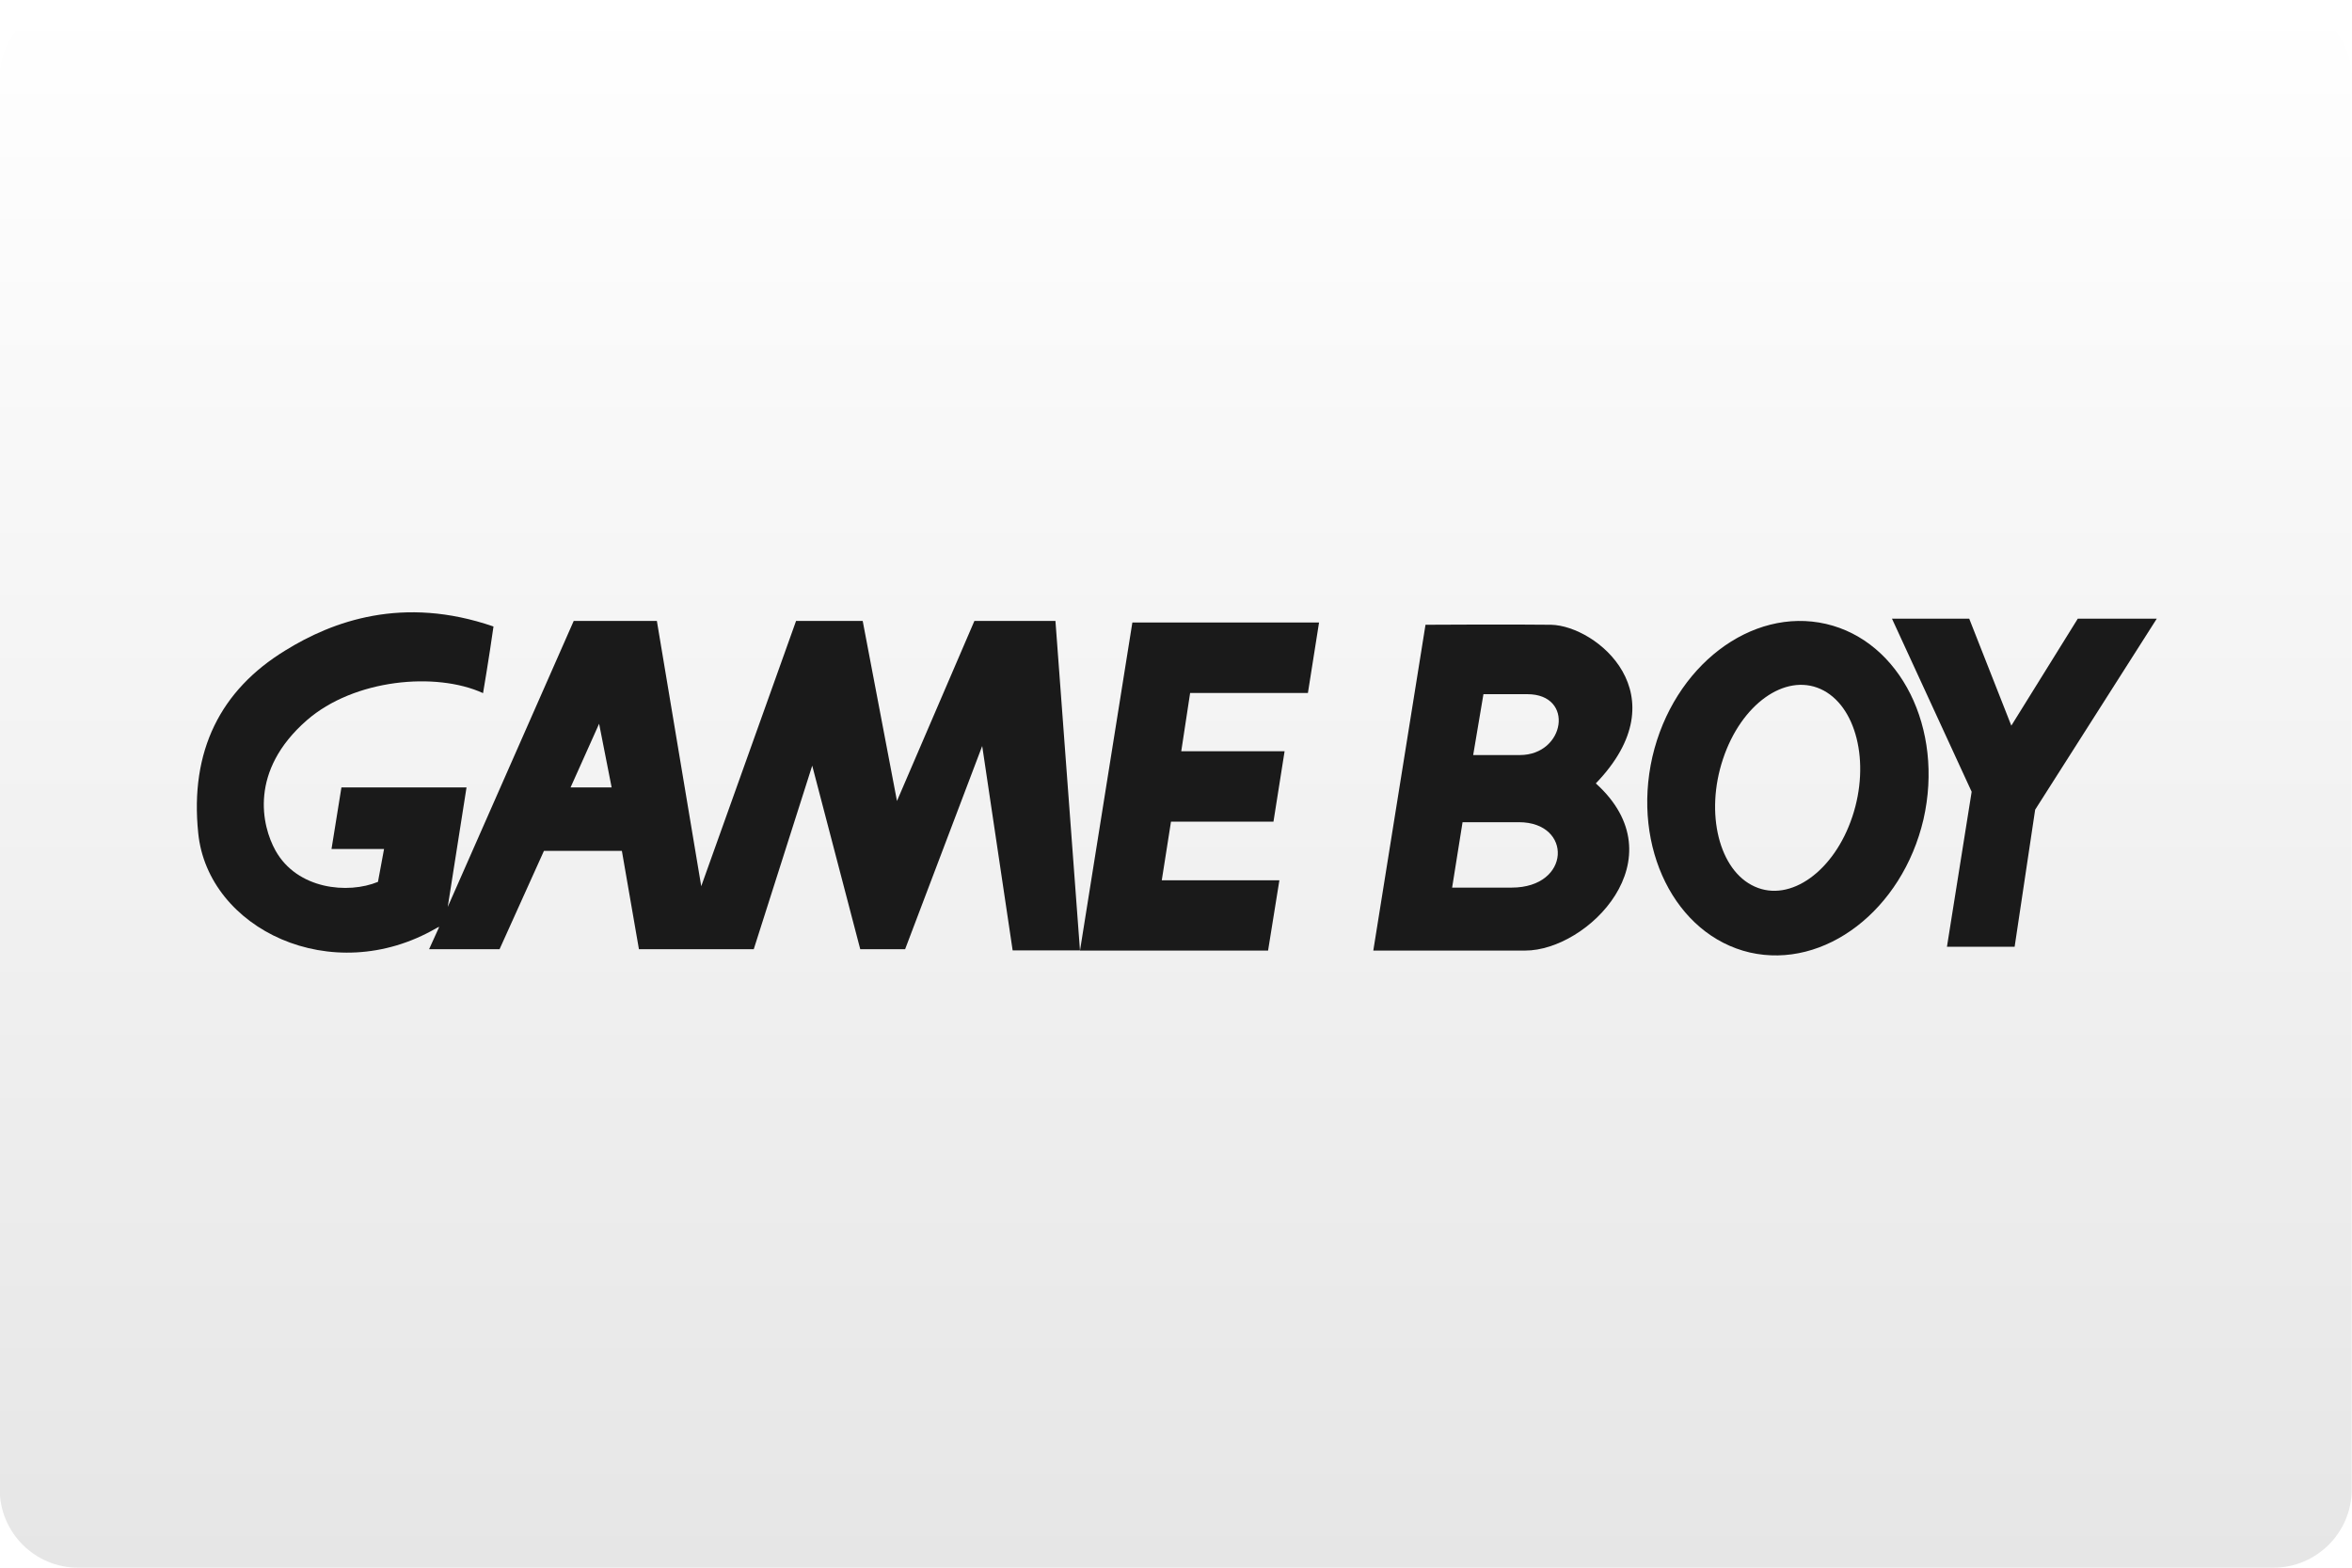
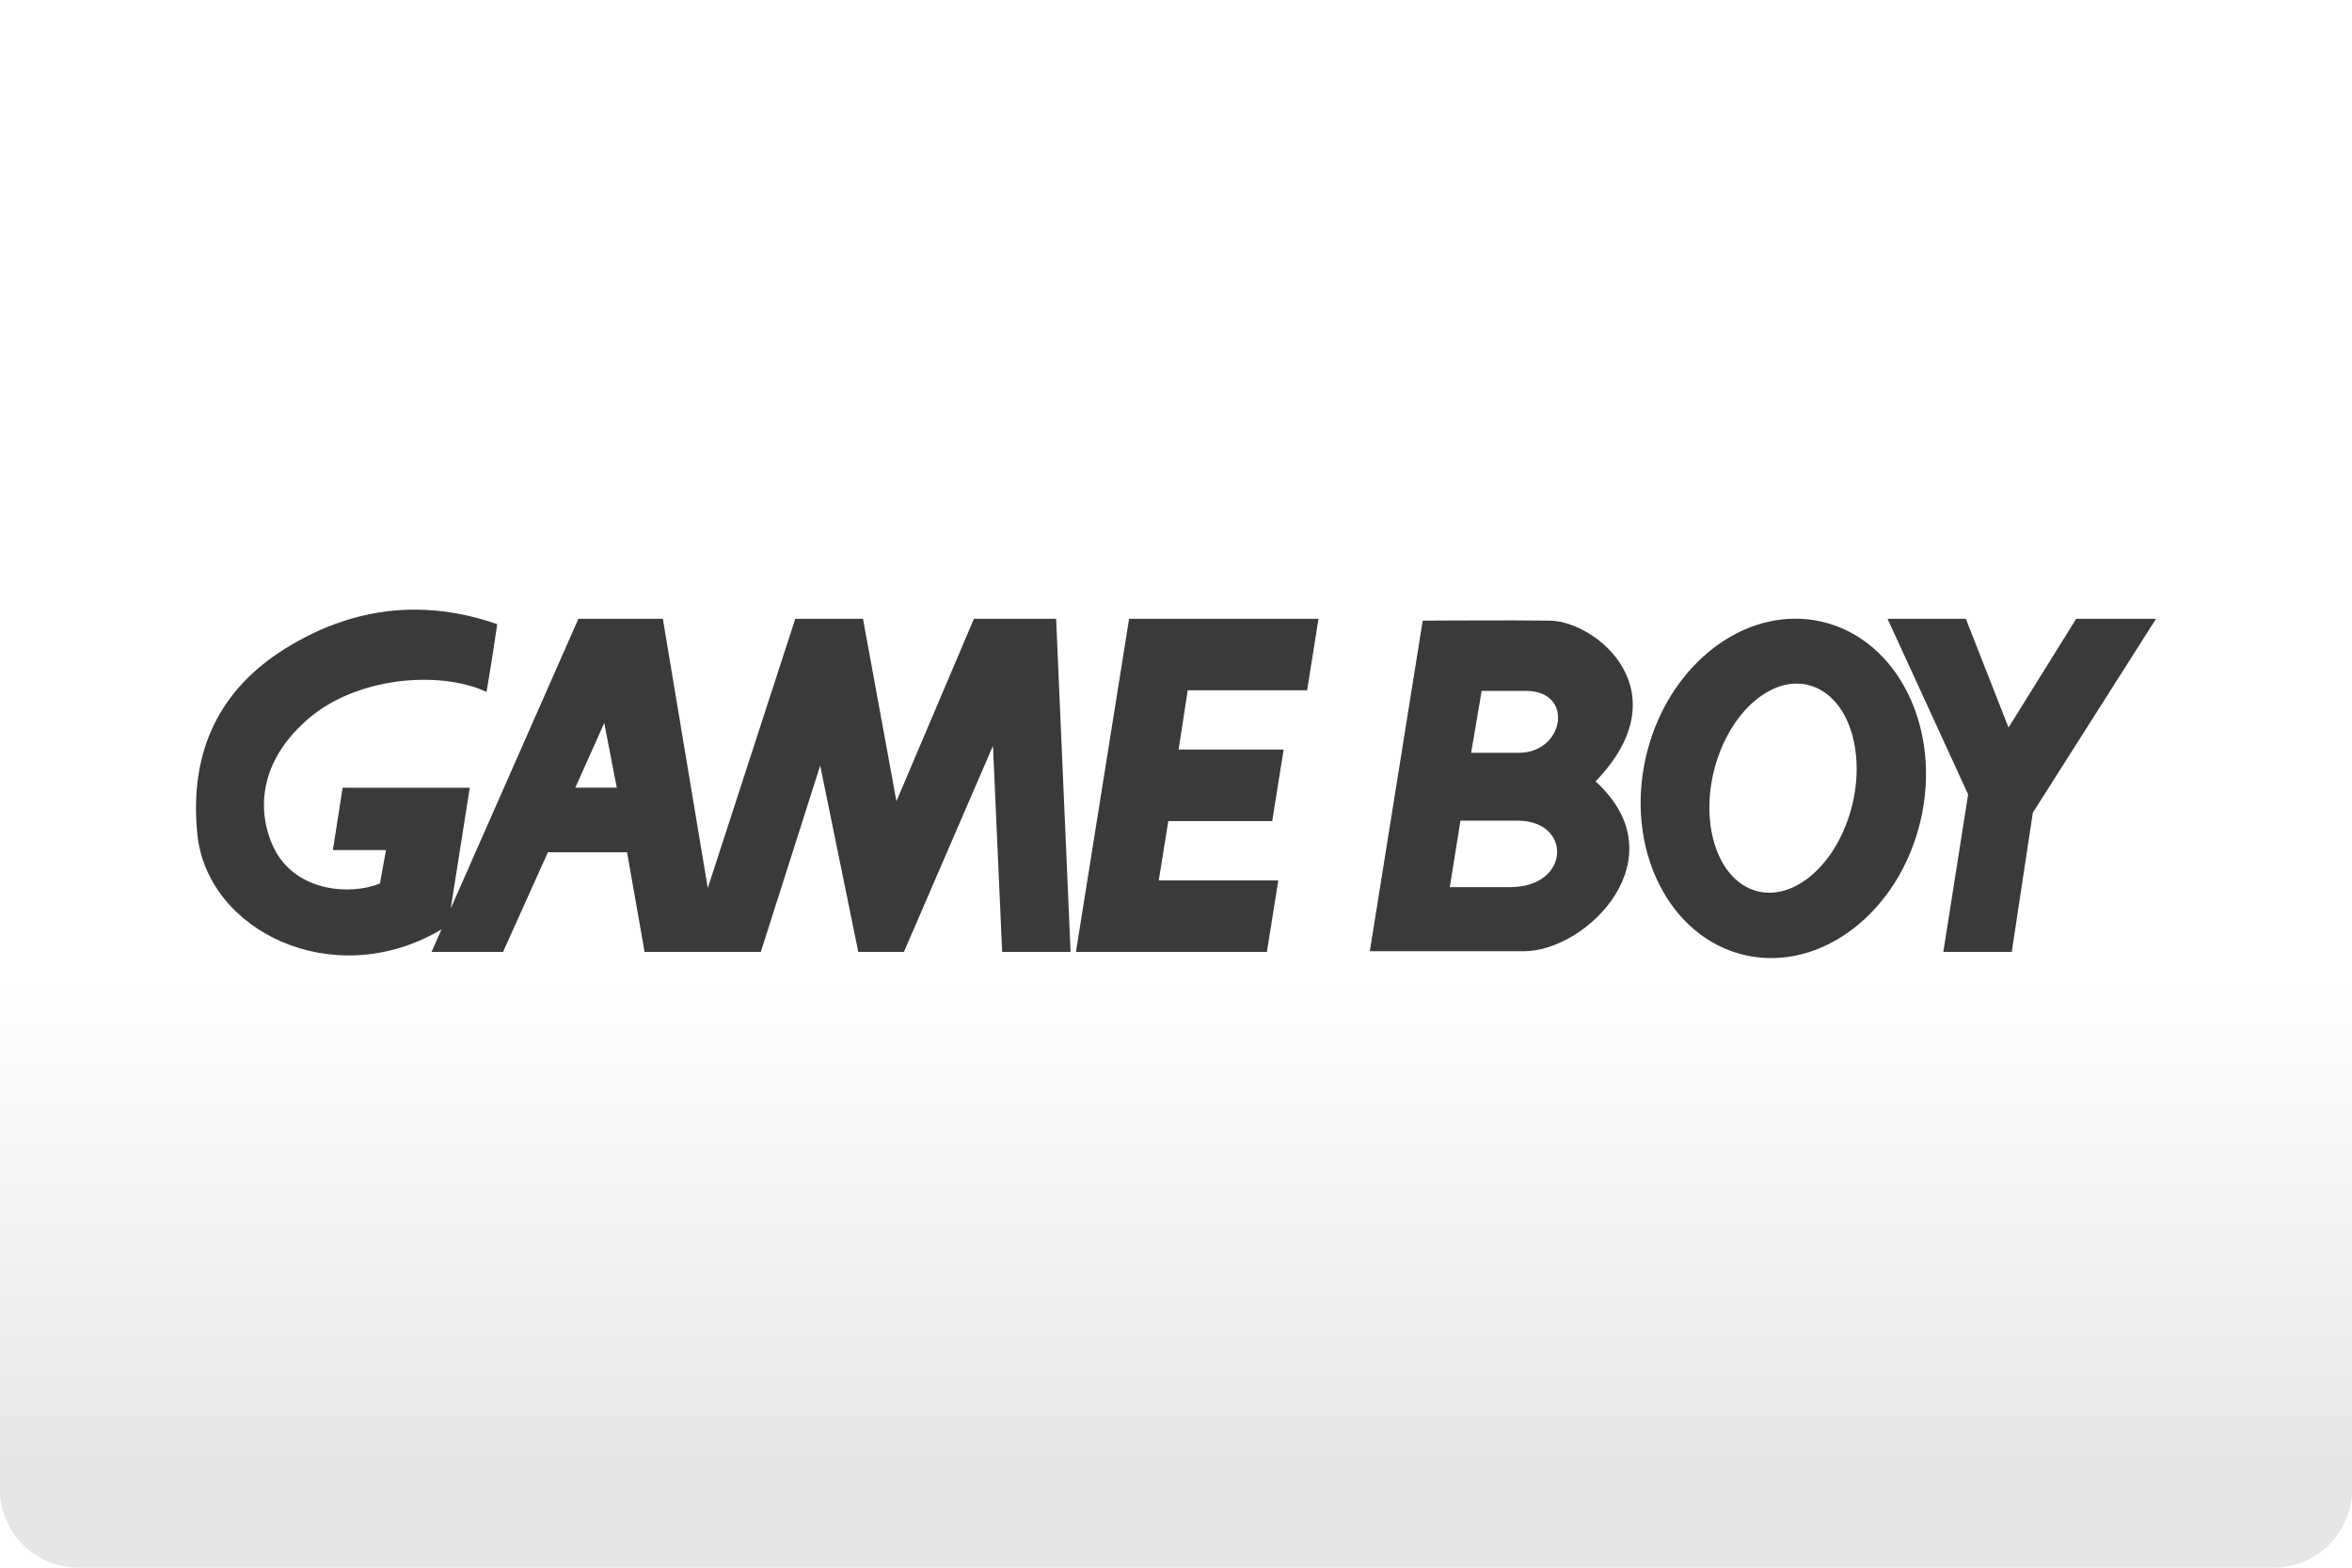
- <svg xmlns="http://www.w3.org/2000/svg" width="480" height="320" version="1.1" viewBox="0 0 480 320">
+ <svg xmlns="http://www.w3.org/2000/svg" width="480" height="320" version="1.1" viewBox="0 0 480 320" xml:space="preserve">
  <defs>
-     <linearGradient id="a" x1="81.598" x2="81.598" y2="84.667" gradientTransform="matrix(3.7795 0 0 3.7795 -.056445 0)" gradientUnits="userSpaceOnUse">
+     <linearGradient id="a" x2="0" y1="200" y2="300" gradientUnits="userSpaceOnUse">
      <stop stop-color="#fff" offset="0" />
      <stop stop-color="#e6e6e6" offset="1" />
    </linearGradient>
  </defs>
-   <rect x="-.056" width="480" height="320" ry="16" fill="url(#a)" stroke-linecap="square" stroke-linejoin="round" stroke-width="2" style="paint-order:stroke fill markers" />
-   <g transform="matrix(1.342 0 0 1.342 341.86 239.27)" fill="#1a1a1a">
-     <path d="m-167.97-58.526 4.339-9.684 1.905 9.684h-6.244m61.41-25.321-11.774 27.384-5.212-27.384h-10.134l-14.42 40.349-6.747-40.349h-12.647l-19.156 43.498 2.857-18.177h-19.024l-1.508 9.366h7.99l-0.926 5.001c-4.551 1.879-12.277 1.164-15.584-4.763-2.09-3.757-4.048-12.118 4.763-19.817 7.197-6.271 19.632-7.408 26.802-4.128 0 0 0.9-5.265 1.587-10.134-13.785-4.763-24.5-0.794-31.671 3.651-9.816 6.006-14.526 15.24-13.229 27.781 1.455 14.526 20.267 23.707 36.221 14.446 0.185-0.079 0.265-0.159 0.423-0.185l-1.535 3.387h10.716l6.747-14.949h11.853l2.593 14.949h17.462l8.89-27.914 7.303 27.914h6.826l11.721-30.903 4.63 31.089h10.239l-3.731-50.112z" stroke-width=".265" />
-     <polyline transform="matrix(.26458 0 0 .26458 -225.04 -85.143)" points="508.5 194.4 616.6 194.4 623.1 154 555.5 154 560.8 120.3 619.7 120.3 626.1 79.8 566.7 79.8 571.8 46.3 639.5 46.3 645.9 5.8 538.6 5.8 508.5 194.4" />
-     <polyline transform="matrix(.26458 0 0 .26458 -225.04 -85.143)" points="1043.8 65.1 1019.6 3.6 975.2 3.6 1021 103.1 1006.8 192.2 1045.7 192.2 1057.5 113.4 1127.4 3.6 1082 3.6 1043.8 65.1" />
-     <path d="m26.944-54.054c-2.752 8.255-9.419 13.07-14.843 10.61-5.397-2.408-7.593-11.112-4.815-19.42 2.778-8.334 9.419-13.044 14.817-10.636 5.424 2.434 7.62 11.139 4.842 19.447m-3.995-29.342c-11.377-2.619-23.204 6.429-26.405 20.214-3.148 13.811 3.466 27.12 14.817 29.766 11.377 2.593 23.178-6.456 26.405-20.241 3.148-13.811-3.493-27.12-14.817-29.739z" stroke-width=".265" />
-     <path d="m-23.618-63.447h-7.091l1.561-9.26h6.668c7.25 0 5.768 9.26-1.138 9.26m-1.244 20.161h-9.049l1.587-9.948h8.572c8.176 0 7.938 9.948-1.111 9.948zm6.006-39.979c-5.53-0.079-19.209 0-19.209 0h0.106l-7.938 49.556h23.098c9.525 0 23.416-13.996 10.742-25.426 12.965-13.467 0.106-23.971-6.8-24.13z" stroke-width=".265" />
-   </g>
-   <style type="text/css">.st0{fill:#FC0C18;}
- 	.st1{fill:#FC0C18;}</style>
+   <rect width="480" height="320" ry="16" fill="url(#a)" />
+   <path d="m85.078 124.44c-11.084-0.109-20.086 3.756-26.812 7.918-13.295 8.252-19.703 20.797-17.994 37.885 1.98 19.818 27.632 32.29 49.377 19.734 0.219-0.126 0.304-0.189 0.459-0.285l-2.031 4.609h14.586l9.158-20.338h16.15l3.574 20.338h23.725l12.117-38.031 7.773 38.031h9.314l18.172-42.062 1.875 42.062h13.963l-2.949-67.996h-16.775l-15.816 37.248-6.824-37.248h-13.816l-17.859 54.961-9.168-54.961h-17.234l-26.057 59.129 3.885-24.641h-25.945l-1.988 12.721h10.836l-1.24 6.836c-6.21 2.48-16.765 1.552-21.256-6.533-2.845-5.116-5.491-16.536 6.533-27.008 9.784-8.544 26.695-10.085 36.479-5.584 0 0 1.24-7.147 2.178-13.826-5.88-2.038-11.349-2.909-16.387-2.959zm280.91 1.85c-13.5 0.229-26.276 11.721-30.078 28.168-4.345 18.807 4.711 36.937 20.184 40.5 15.473 3.563 31.538-8.752 35.883-27.559 4.335-18.786-4.688-36.916-20.182-40.5-1.934-0.445-3.878-0.642-5.807-0.609zm-135.56 0.016-10.846 67.996h38.969l2.324-14.588h-24.393l1.949-12.117h21.203l2.334-14.598h-21.434l1.855-12.096h24.371l2.322-14.598h-38.656zm154.78 0 16.451 35.852-5.062 32.145h13.971l4.293-28.414 25.143-39.582h-16.285l-13.816 22.203-8.711-22.203h-15.982zm-76.111 0.328c-8.338-0.019-18.526 0.055-18.748 0.057l-10.793 67.477h31.424c12.951 0 31.862-19.079 14.639-34.666 17.723-18.338 0.158-32.654-9.24-32.811-1.889-0.034-4.471-0.05-7.281-0.057zm57.322 12.906c1.456-0.036 2.9 0.242 4.285 0.863 7.398 3.303 10.336 15.16 6.564 26.465-3.772 11.315-12.817 17.806-20.215 14.492-7.387-3.303-10.315-15.16-6.564-26.465 3.073-9.185 9.62-15.2 15.93-15.355zm-64.035 1.488h9.086c9.857 0 7.855 12.639-1.543 12.639h-9.699l2.156-12.639zm-179.07 6.553 2.562 13.191v0.01h-8.461l5.898-13.201zm174.74 19.934h11.701c11.086 0 10.794 13.564-1.543 13.564h-12.336l2.178-13.564z" fill="#3a3a3b" />
</svg>
